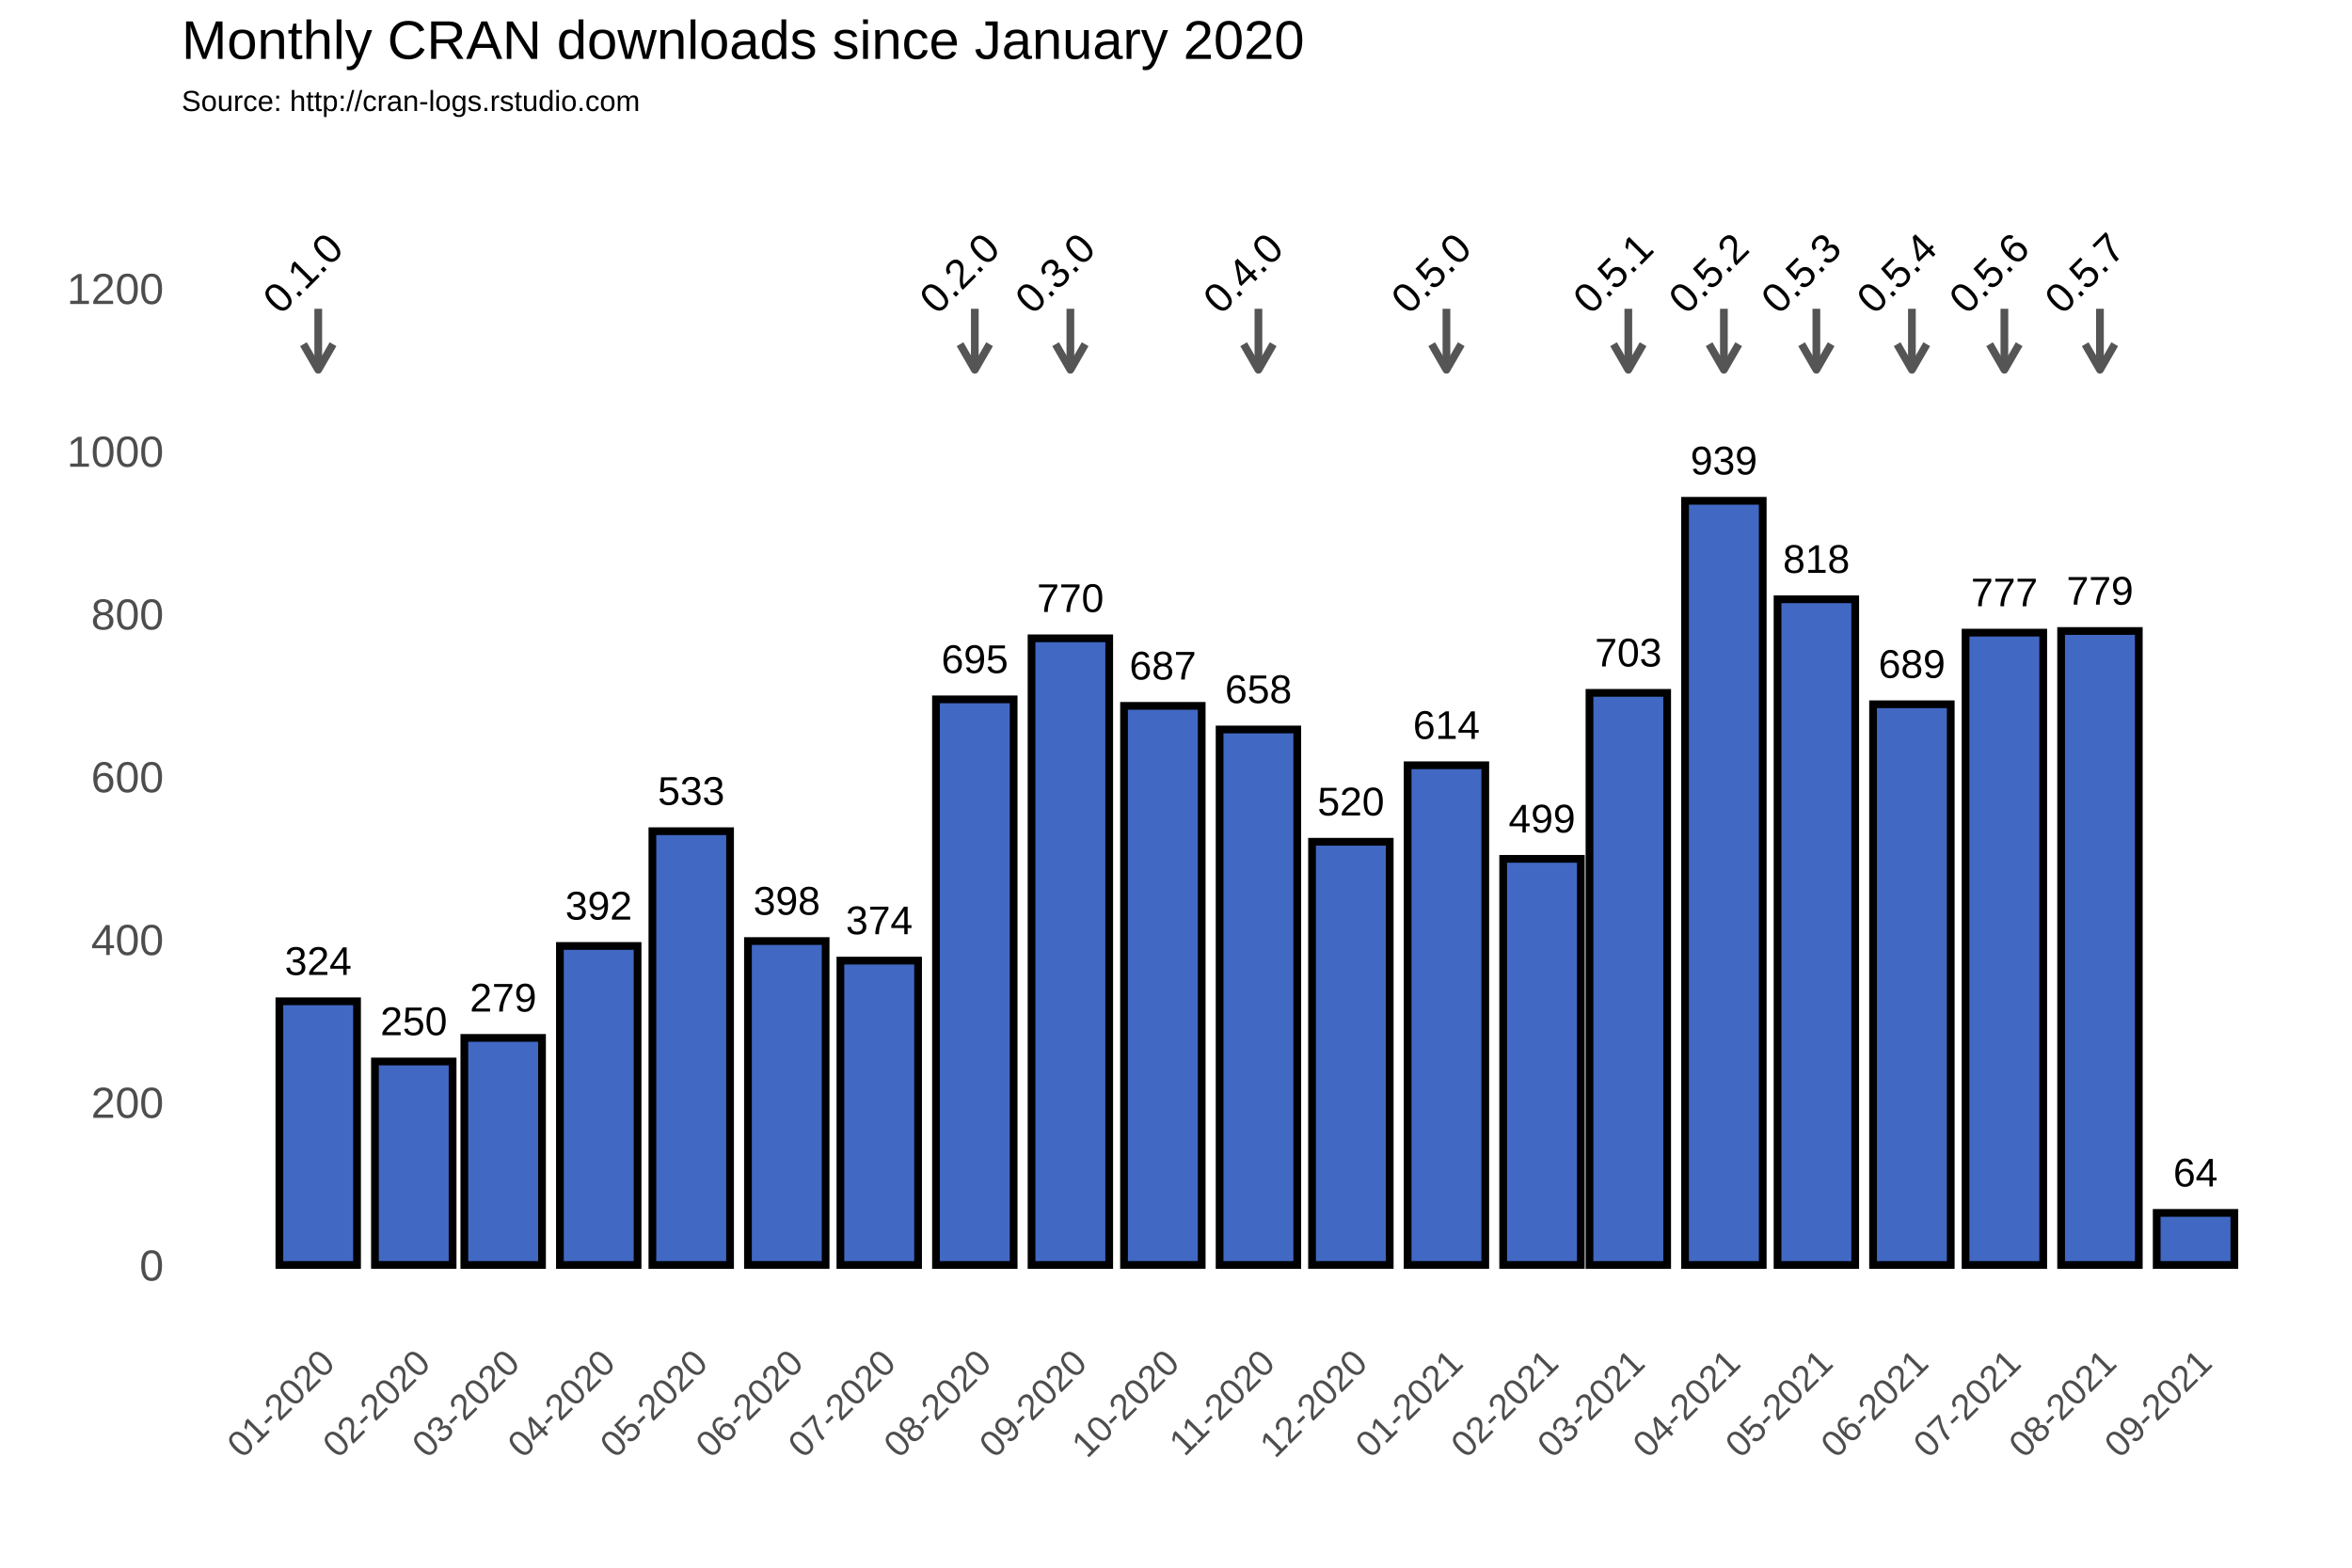
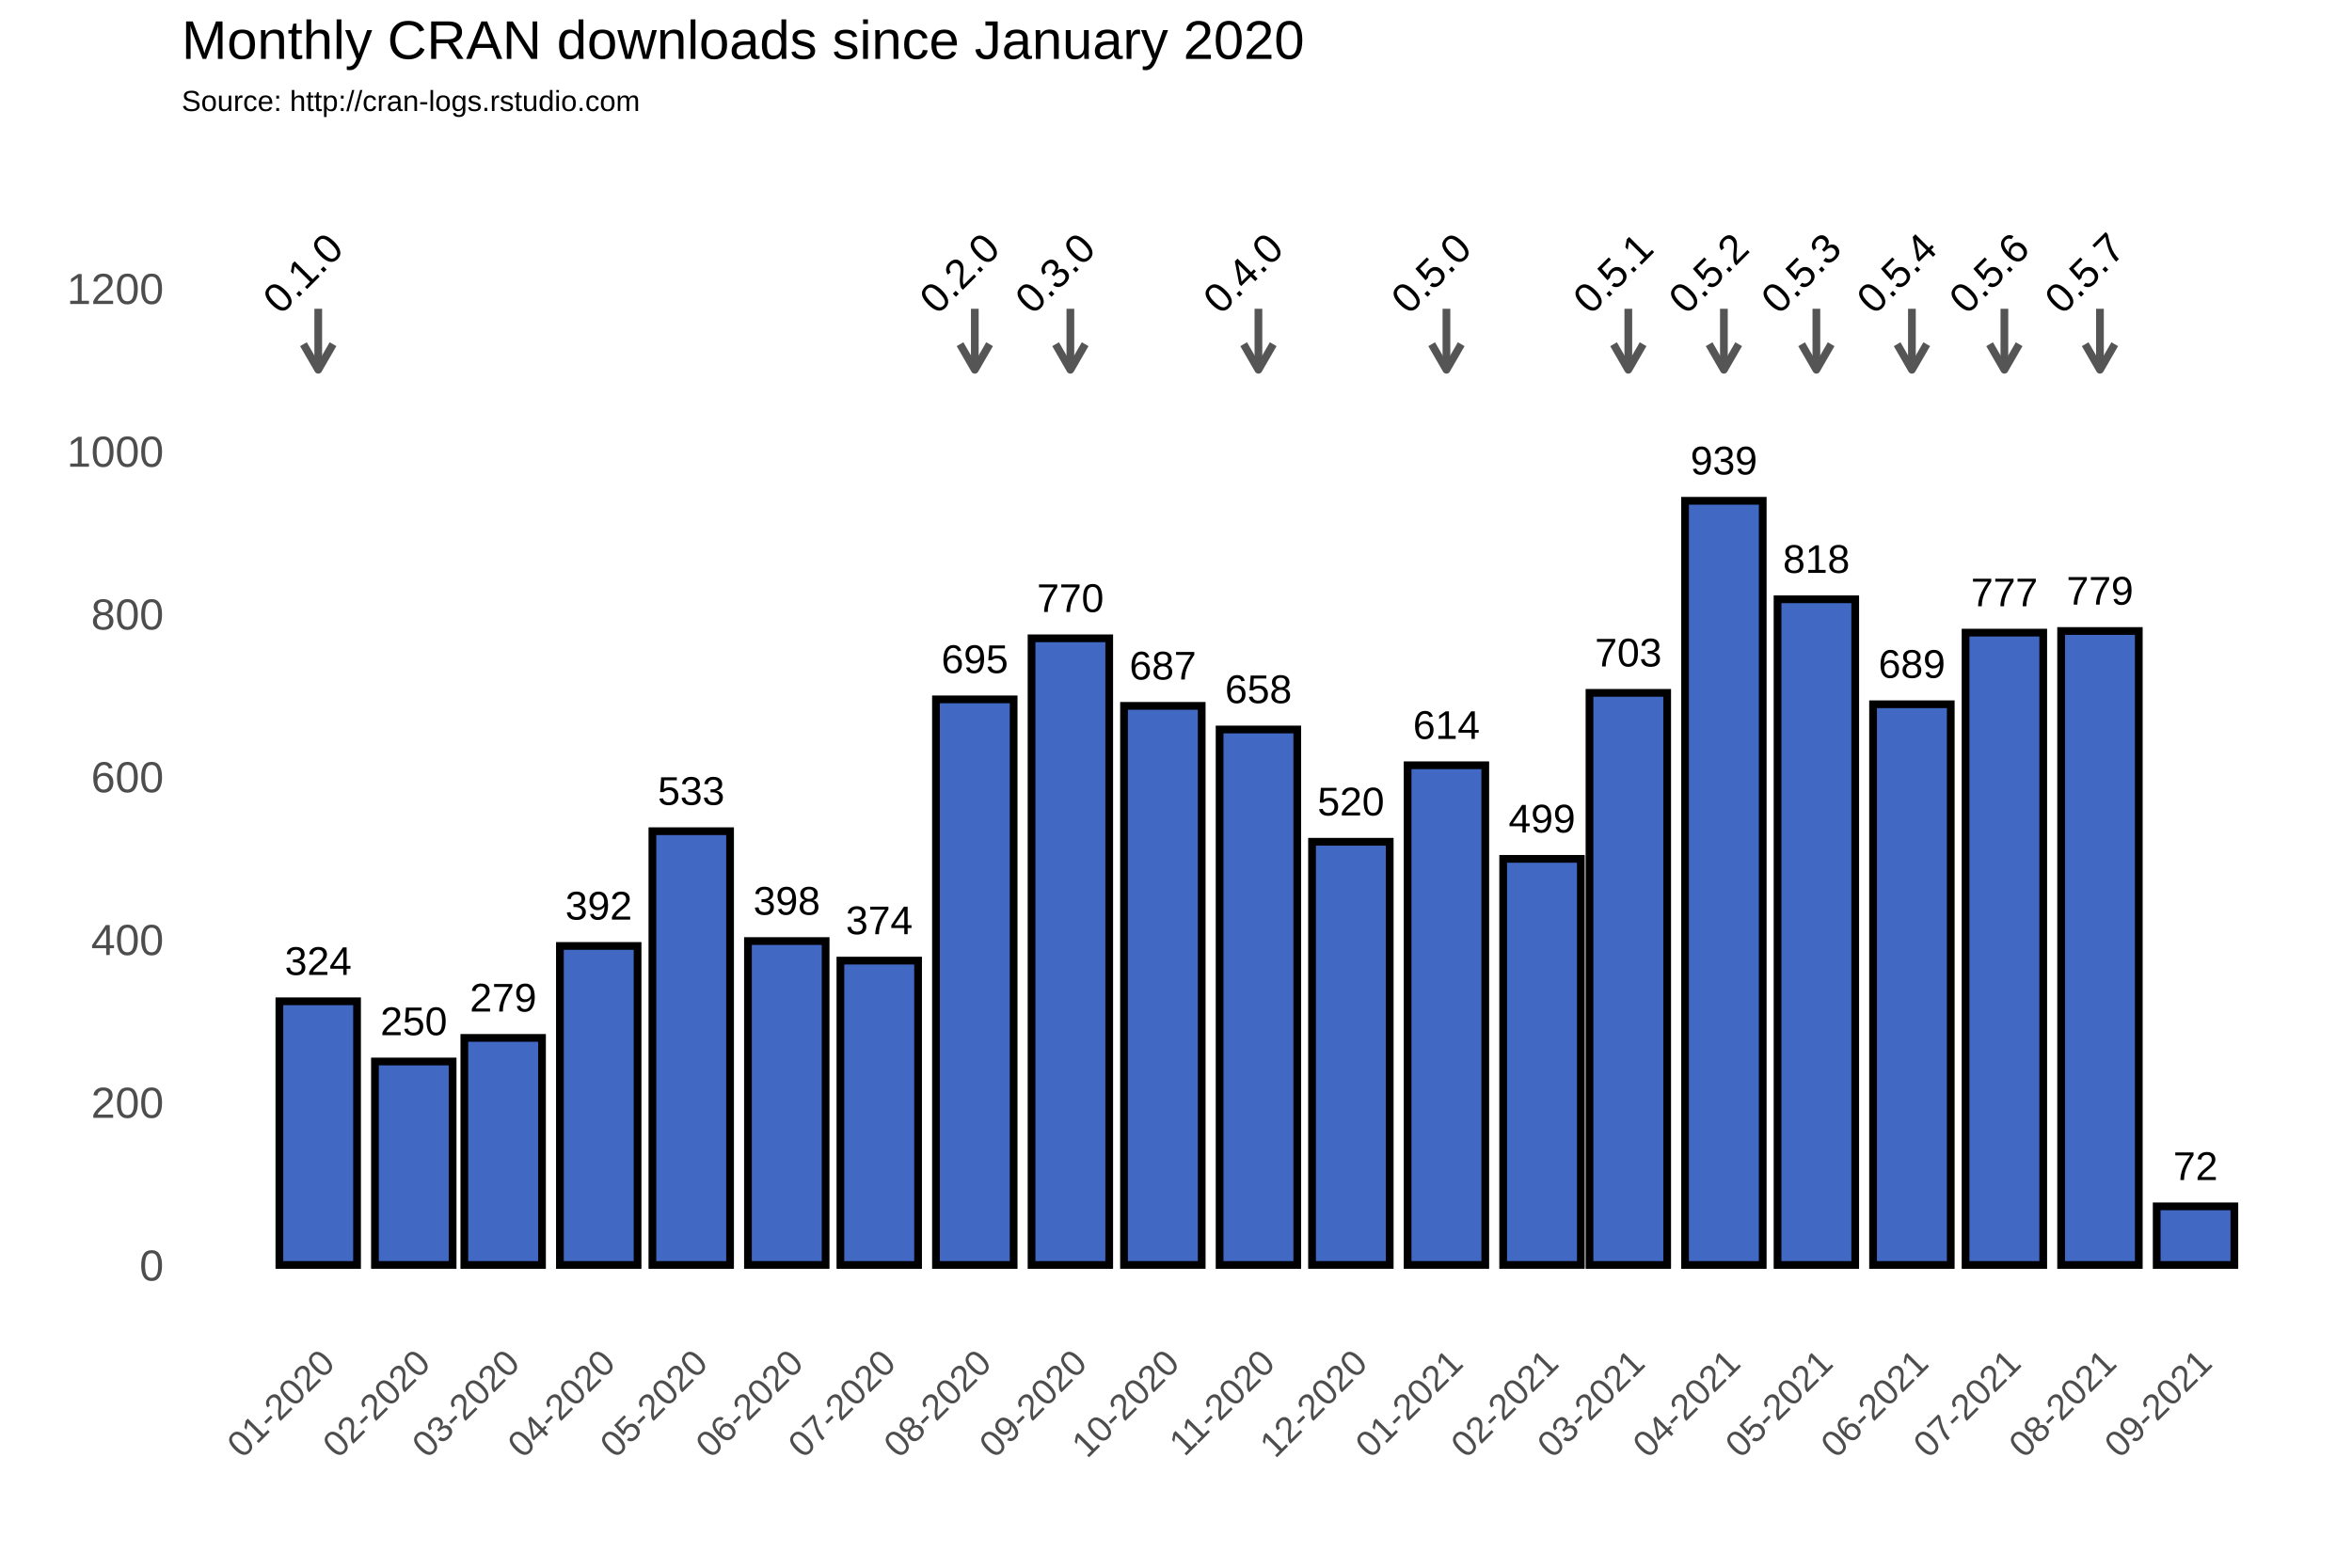
<svg xmlns="http://www.w3.org/2000/svg" class="svglite" width="648.00pt" height="432.00pt" viewBox="0 0 648.00 432.00">
  <defs>
    <style type="text/css">
    .svglite line, .svglite polyline, .svglite polygon, .svglite path, .svglite rect, .svglite circle {
      fill: none;
      stroke: #000000;
      stroke-linecap: round;
      stroke-linejoin: round;
      stroke-miterlimit: 10.00;
    }
  </style>
  </defs>
  <rect width="100%" height="100%" style="stroke: none; fill: #FFFFFF;" />
  <defs>
    <clipPath id="cpMC4wMHw2NDguMDB8MC4wMHw0MzIuMDA=">
      <rect x="0.00" y="0.00" width="648.00" height="432.00" />
    </clipPath>
  </defs>
  <g clip-path="url(#cpMC4wMHw2NDguMDB8MC4wMHw0MzIuMDA=)">
    <rect x="0.00" y="0.00" width="648.00" height="432.00" style="stroke-width: 1.07; stroke: #FFFFFF; fill: #FFFFFF;" />
  </g>
  <defs>
    <clipPath id="cpNTAuMDR8NjQyLjUyfDM3Ljc2fDM2My4zOA==">
      <rect x="50.04" y="37.76" width="592.48" height="325.62" />
    </clipPath>
  </defs>
  <g clip-path="url(#cpNTAuMDR8NjQyLjUyfDM3Ljc2fDM2My4zOA==)">
    <rect x="50.04" y="37.76" width="592.48" height="325.62" style="stroke-width: 1.07; stroke: none;" />
    <polyline points="50.04,326.15 642.52,326.15 " style="stroke-width: 0.53; stroke: #FFFFFF; stroke-linecap: butt;" />
    <polyline points="50.04,281.30 642.52,281.30 " style="stroke-width: 0.53; stroke: #FFFFFF; stroke-linecap: butt;" />
    <polyline points="50.04,236.45 642.52,236.45 " style="stroke-width: 0.53; stroke: #FFFFFF; stroke-linecap: butt;" />
    <polyline points="50.04,191.60 642.52,191.60 " style="stroke-width: 0.53; stroke: #FFFFFF; stroke-linecap: butt;" />
    <polyline points="50.04,146.75 642.52,146.75 " style="stroke-width: 0.53; stroke: #FFFFFF; stroke-linecap: butt;" />
    <polyline points="50.04,101.90 642.52,101.90 " style="stroke-width: 0.53; stroke: #FFFFFF; stroke-linecap: butt;" />
    <polyline points="50.04,57.04 642.52,57.04 " style="stroke-width: 0.53; stroke: #FFFFFF; stroke-linecap: butt;" />
    <polyline points="61.35,363.38 61.35,37.76 " style="stroke-width: 0.53; stroke: #FFFFFF; stroke-linecap: butt;" />
    <polyline points="74.51,363.38 74.51,37.76 " style="stroke-width: 0.53; stroke: #FFFFFF; stroke-linecap: butt;" />
    <polyline points="100.84,363.38 100.84,37.76 " style="stroke-width: 0.53; stroke: #FFFFFF; stroke-linecap: butt;" />
    <polyline points="126.32,363.38 126.32,37.76 " style="stroke-width: 0.53; stroke: #FFFFFF; stroke-linecap: butt;" />
    <polyline points="151.80,363.38 151.80,37.76 " style="stroke-width: 0.53; stroke: #FFFFFF; stroke-linecap: butt;" />
    <polyline points="177.70,363.38 177.70,37.76 " style="stroke-width: 0.53; stroke: #FFFFFF; stroke-linecap: butt;" />
    <polyline points="203.60,363.38 203.60,37.76 " style="stroke-width: 0.53; stroke: #FFFFFF; stroke-linecap: butt;" />
    <polyline points="229.51,363.38 229.51,37.76 " style="stroke-width: 0.53; stroke: #FFFFFF; stroke-linecap: butt;" />
    <polyline points="255.41,363.38 255.41,37.76 " style="stroke-width: 0.53; stroke: #FFFFFF; stroke-linecap: butt;" />
    <polyline points="281.74,363.38 281.74,37.76 " style="stroke-width: 0.53; stroke: #FFFFFF; stroke-linecap: butt;" />
    <polyline points="307.64,363.38 307.64,37.76 " style="stroke-width: 0.53; stroke: #FFFFFF; stroke-linecap: butt;" />
    <polyline points="333.54,363.38 333.54,37.76 " style="stroke-width: 0.53; stroke: #FFFFFF; stroke-linecap: butt;" />
    <polyline points="359.45,363.38 359.45,37.76 " style="stroke-width: 0.53; stroke: #FFFFFF; stroke-linecap: butt;" />
    <polyline points="385.35,363.38 385.35,37.76 " style="stroke-width: 0.53; stroke: #FFFFFF; stroke-linecap: butt;" />
    <polyline points="411.68,363.38 411.68,37.76 " style="stroke-width: 0.53; stroke: #FFFFFF; stroke-linecap: butt;" />
    <polyline points="436.73,363.38 436.73,37.76 " style="stroke-width: 0.53; stroke: #FFFFFF; stroke-linecap: butt;" />
    <polyline points="461.78,363.38 461.78,37.76 " style="stroke-width: 0.53; stroke: #FFFFFF; stroke-linecap: butt;" />
    <polyline points="487.69,363.38 487.69,37.76 " style="stroke-width: 0.53; stroke: #FFFFFF; stroke-linecap: butt;" />
    <polyline points="513.59,363.38 513.59,37.76 " style="stroke-width: 0.53; stroke: #FFFFFF; stroke-linecap: butt;" />
    <polyline points="539.49,363.38 539.49,37.76 " style="stroke-width: 0.53; stroke: #FFFFFF; stroke-linecap: butt;" />
    <polyline points="565.40,363.38 565.40,37.76 " style="stroke-width: 0.53; stroke: #FFFFFF; stroke-linecap: butt;" />
    <polyline points="591.72,363.38 591.72,37.76 " style="stroke-width: 0.53; stroke: #FFFFFF; stroke-linecap: butt;" />
    <polyline points="618.05,363.38 618.05,37.76 " style="stroke-width: 0.53; stroke: #FFFFFF; stroke-linecap: butt;" />
    <polyline points="631.22,363.38 631.22,37.76 " style="stroke-width: 0.53; stroke: #FFFFFF; stroke-linecap: butt;" />
    <polyline points="50.04,348.58 642.52,348.58 " style="stroke-width: 1.07; stroke: #FFFFFF; stroke-linecap: butt;" />
    <polyline points="50.04,303.73 642.52,303.73 " style="stroke-width: 1.07; stroke: #FFFFFF; stroke-linecap: butt;" />
    <polyline points="50.04,258.88 642.52,258.88 " style="stroke-width: 1.07; stroke: #FFFFFF; stroke-linecap: butt;" />
    <polyline points="50.04,214.02 642.52,214.02 " style="stroke-width: 1.07; stroke: #FFFFFF; stroke-linecap: butt;" />
    <polyline points="50.04,169.17 642.52,169.17 " style="stroke-width: 1.07; stroke: #FFFFFF; stroke-linecap: butt;" />
    <polyline points="50.04,124.32 642.52,124.32 " style="stroke-width: 1.07; stroke: #FFFFFF; stroke-linecap: butt;" />
    <polyline points="50.04,79.47 642.52,79.47 " style="stroke-width: 1.07; stroke: #FFFFFF; stroke-linecap: butt;" />
    <polyline points="87.68,363.38 87.68,37.76 " style="stroke-width: 1.07; stroke: #FFFFFF; stroke-linecap: butt;" />
    <polyline points="114.00,363.38 114.00,37.76 " style="stroke-width: 1.07; stroke: #FFFFFF; stroke-linecap: butt;" />
    <polyline points="138.63,363.38 138.63,37.76 " style="stroke-width: 1.07; stroke: #FFFFFF; stroke-linecap: butt;" />
    <polyline points="164.96,363.38 164.96,37.76 " style="stroke-width: 1.07; stroke: #FFFFFF; stroke-linecap: butt;" />
    <polyline points="190.44,363.38 190.44,37.76 " style="stroke-width: 1.07; stroke: #FFFFFF; stroke-linecap: butt;" />
    <polyline points="216.77,363.38 216.77,37.76 " style="stroke-width: 1.07; stroke: #FFFFFF; stroke-linecap: butt;" />
    <polyline points="242.24,363.38 242.24,37.76 " style="stroke-width: 1.07; stroke: #FFFFFF; stroke-linecap: butt;" />
    <polyline points="268.57,363.38 268.57,37.76 " style="stroke-width: 1.07; stroke: #FFFFFF; stroke-linecap: butt;" />
    <polyline points="294.90,363.38 294.90,37.76 " style="stroke-width: 1.07; stroke: #FFFFFF; stroke-linecap: butt;" />
    <polyline points="320.38,363.38 320.38,37.76 " style="stroke-width: 1.07; stroke: #FFFFFF; stroke-linecap: butt;" />
    <polyline points="346.71,363.38 346.71,37.76 " style="stroke-width: 1.07; stroke: #FFFFFF; stroke-linecap: butt;" />
    <polyline points="372.19,363.38 372.19,37.76 " style="stroke-width: 1.07; stroke: #FFFFFF; stroke-linecap: butt;" />
    <polyline points="398.51,363.38 398.51,37.76 " style="stroke-width: 1.07; stroke: #FFFFFF; stroke-linecap: butt;" />
    <polyline points="424.84,363.38 424.84,37.76 " style="stroke-width: 1.07; stroke: #FFFFFF; stroke-linecap: butt;" />
    <polyline points="448.62,363.38 448.62,37.76 " style="stroke-width: 1.07; stroke: #FFFFFF; stroke-linecap: butt;" />
    <polyline points="474.95,363.38 474.95,37.76 " style="stroke-width: 1.07; stroke: #FFFFFF; stroke-linecap: butt;" />
    <polyline points="500.43,363.38 500.43,37.76 " style="stroke-width: 1.07; stroke: #FFFFFF; stroke-linecap: butt;" />
    <polyline points="526.75,363.38 526.75,37.76 " style="stroke-width: 1.07; stroke: #FFFFFF; stroke-linecap: butt;" />
    <polyline points="552.23,363.38 552.23,37.76 " style="stroke-width: 1.07; stroke: #FFFFFF; stroke-linecap: butt;" />
    <polyline points="578.56,363.38 578.56,37.76 " style="stroke-width: 1.07; stroke: #FFFFFF; stroke-linecap: butt;" />
    <polyline points="604.89,363.38 604.89,37.76 " style="stroke-width: 1.07; stroke: #FFFFFF; stroke-linecap: butt;" />
    <rect x="76.97" y="275.92" width="21.40" height="72.66" style="stroke-width: 2.13; stroke-linecap: square; stroke-linejoin: miter; fill: #4168C3;" />
    <rect x="103.30" y="292.51" width="21.40" height="56.06" style="stroke-width: 2.13; stroke-linecap: square; stroke-linejoin: miter; fill: #4168C3;" />
    <rect x="127.93" y="286.01" width="21.40" height="62.57" style="stroke-width: 2.13; stroke-linecap: square; stroke-linejoin: miter; fill: #4168C3;" />
    <rect x="154.26" y="260.67" width="21.40" height="87.91" style="stroke-width: 2.13; stroke-linecap: square; stroke-linejoin: miter; fill: #4168C3;" />
    <rect x="179.74" y="229.05" width="21.40" height="119.53" style="stroke-width: 2.13; stroke-linecap: square; stroke-linejoin: miter; fill: #4168C3;" />
    <rect x="206.07" y="259.32" width="21.40" height="89.25" style="stroke-width: 2.13; stroke-linecap: square; stroke-linejoin: miter; fill: #4168C3;" />
    <rect x="231.54" y="264.71" width="21.40" height="83.87" style="stroke-width: 2.13; stroke-linecap: square; stroke-linejoin: miter; fill: #4168C3;" />
    <rect x="257.87" y="192.72" width="21.40" height="155.86" style="stroke-width: 2.13; stroke-linecap: square; stroke-linejoin: miter; fill: #4168C3;" />
    <rect x="284.20" y="175.90" width="21.40" height="172.68" style="stroke-width: 2.13; stroke-linecap: square; stroke-linejoin: miter; fill: #4168C3;" />
    <rect x="309.68" y="194.51" width="21.40" height="154.06" style="stroke-width: 2.13; stroke-linecap: square; stroke-linejoin: miter; fill: #4168C3;" />
    <rect x="336.01" y="201.02" width="21.40" height="147.56" style="stroke-width: 2.13; stroke-linecap: square; stroke-linejoin: miter; fill: #4168C3;" />
    <rect x="361.48" y="231.96" width="21.40" height="116.61" style="stroke-width: 2.13; stroke-linecap: square; stroke-linejoin: miter; fill: #4168C3;" />
    <rect x="387.81" y="210.88" width="21.40" height="137.69" style="stroke-width: 2.13; stroke-linecap: square; stroke-linejoin: miter; fill: #4168C3;" />
    <rect x="414.14" y="236.67" width="21.40" height="111.90" style="stroke-width: 2.13; stroke-linecap: square; stroke-linejoin: miter; fill: #4168C3;" />
    <rect x="437.92" y="190.93" width="21.40" height="157.65" style="stroke-width: 2.13; stroke-linecap: square; stroke-linejoin: miter; fill: #4168C3;" />
    <rect x="464.25" y="138.00" width="21.40" height="210.58" style="stroke-width: 2.13; stroke-linecap: square; stroke-linejoin: miter; fill: #4168C3;" />
    <rect x="489.73" y="165.14" width="21.40" height="183.44" style="stroke-width: 2.13; stroke-linecap: square; stroke-linejoin: miter; fill: #4168C3;" />
    <rect x="516.05" y="194.07" width="21.40" height="154.51" style="stroke-width: 2.13; stroke-linecap: square; stroke-linejoin: miter; fill: #4168C3;" />
    <rect x="541.53" y="174.33" width="21.40" height="174.25" style="stroke-width: 2.13; stroke-linecap: square; stroke-linejoin: miter; fill: #4168C3;" />
    <rect x="567.86" y="173.88" width="21.40" height="174.70" style="stroke-width: 2.13; stroke-linecap: square; stroke-linejoin: miter; fill: #4168C3;" />
-     <rect x="594.19" y="334.23" width="21.40" height="14.35" style="stroke-width: 2.13; stroke-linecap: square; stroke-linejoin: miter; fill: #4168C3;" />
+     <rect x="594.19" y="332.43" width="21.40" height="16.15" style="stroke-width: 2.13; stroke-linecap: square; stroke-linejoin: miter; fill: #4168C3;" />
    <text x="87.68" y="268.66" text-anchor="middle" style="font-size: 11.04px; font-family: Arial;" textLength="18.40px" lengthAdjust="spacingAndGlyphs">324</text>
    <text x="114.00" y="285.25" text-anchor="middle" style="font-size: 11.04px; font-family: Arial;" textLength="18.40px" lengthAdjust="spacingAndGlyphs">250</text>
    <text x="138.63" y="278.75" text-anchor="middle" style="font-size: 11.04px; font-family: Arial;" textLength="18.40px" lengthAdjust="spacingAndGlyphs">279</text>
    <text x="164.96" y="253.41" text-anchor="middle" style="font-size: 11.04px; font-family: Arial;" textLength="18.40px" lengthAdjust="spacingAndGlyphs">392</text>
    <text x="190.44" y="221.79" text-anchor="middle" style="font-size: 11.04px; font-family: Arial;" textLength="18.40px" lengthAdjust="spacingAndGlyphs">533</text>
    <text x="216.77" y="252.06" text-anchor="middle" style="font-size: 11.04px; font-family: Arial;" textLength="18.40px" lengthAdjust="spacingAndGlyphs">398</text>
    <text x="242.24" y="257.44" text-anchor="middle" style="font-size: 11.04px; font-family: Arial;" textLength="18.40px" lengthAdjust="spacingAndGlyphs">374</text>
    <text x="268.57" y="185.46" text-anchor="middle" style="font-size: 11.04px; font-family: Arial;" textLength="18.40px" lengthAdjust="spacingAndGlyphs">695</text>
    <text x="294.90" y="168.64" text-anchor="middle" style="font-size: 11.04px; font-family: Arial;" textLength="18.40px" lengthAdjust="spacingAndGlyphs">770</text>
    <text x="320.38" y="187.25" text-anchor="middle" style="font-size: 11.04px; font-family: Arial;" textLength="18.40px" lengthAdjust="spacingAndGlyphs">687</text>
    <text x="346.71" y="193.75" text-anchor="middle" style="font-size: 11.04px; font-family: Arial;" textLength="18.40px" lengthAdjust="spacingAndGlyphs">658</text>
    <text x="372.19" y="224.70" text-anchor="middle" style="font-size: 11.04px; font-family: Arial;" textLength="18.40px" lengthAdjust="spacingAndGlyphs">520</text>
    <text x="398.51" y="203.62" text-anchor="middle" style="font-size: 11.04px; font-family: Arial;" textLength="18.40px" lengthAdjust="spacingAndGlyphs">614</text>
    <text x="424.84" y="229.41" text-anchor="middle" style="font-size: 11.04px; font-family: Arial;" textLength="18.40px" lengthAdjust="spacingAndGlyphs">499</text>
    <text x="448.62" y="183.66" text-anchor="middle" style="font-size: 11.04px; font-family: Arial;" textLength="18.40px" lengthAdjust="spacingAndGlyphs">703</text>
    <text x="474.95" y="130.74" text-anchor="middle" style="font-size: 11.04px; font-family: Arial;" textLength="18.40px" lengthAdjust="spacingAndGlyphs">939</text>
    <text x="500.43" y="157.87" text-anchor="middle" style="font-size: 11.04px; font-family: Arial;" textLength="18.40px" lengthAdjust="spacingAndGlyphs">818</text>
    <text x="526.75" y="186.80" text-anchor="middle" style="font-size: 11.04px; font-family: Arial;" textLength="18.40px" lengthAdjust="spacingAndGlyphs">689</text>
    <text x="552.23" y="167.07" text-anchor="middle" style="font-size: 11.04px; font-family: Arial;" textLength="18.40px" lengthAdjust="spacingAndGlyphs">777</text>
    <text x="578.56" y="166.62" text-anchor="middle" style="font-size: 11.04px; font-family: Arial;" textLength="18.40px" lengthAdjust="spacingAndGlyphs">779</text>
-     <text x="604.89" y="326.96" text-anchor="middle" style="font-size: 11.04px; font-family: Arial;" textLength="12.27px" lengthAdjust="spacingAndGlyphs">64</text>
+     <text x="604.89" y="325.17" text-anchor="middle" style="font-size: 11.04px; font-family: Arial;" textLength="12.27px" lengthAdjust="spacingAndGlyphs">72</text>
    <line x1="87.68" y1="85.08" x2="87.68" y2="101.90" style="stroke-width: 2.13; stroke: #555555; stroke-linecap: butt;" />
    <polyline points="83.60,94.85 87.68,101.90 91.75,94.85 " style="stroke-width: 2.13; stroke: #555555; stroke-linecap: butt;" />
    <line x1="268.57" y1="85.08" x2="268.57" y2="101.90" style="stroke-width: 2.13; stroke: #555555; stroke-linecap: butt;" />
    <polyline points="264.50,94.85 268.57,101.90 272.64,94.85 " style="stroke-width: 2.13; stroke: #555555; stroke-linecap: butt;" />
    <line x1="294.90" y1="85.08" x2="294.90" y2="101.90" style="stroke-width: 2.13; stroke: #555555; stroke-linecap: butt;" />
    <polyline points="290.83,94.85 294.90,101.90 298.97,94.85 " style="stroke-width: 2.13; stroke: #555555; stroke-linecap: butt;" />
    <line x1="346.71" y1="85.08" x2="346.71" y2="101.90" style="stroke-width: 2.13; stroke: #555555; stroke-linecap: butt;" />
    <polyline points="342.64,94.85 346.71,101.90 350.78,94.85 " style="stroke-width: 2.13; stroke: #555555; stroke-linecap: butt;" />
    <line x1="398.51" y1="85.08" x2="398.51" y2="101.90" style="stroke-width: 2.13; stroke: #555555; stroke-linecap: butt;" />
    <polyline points="394.44,94.85 398.51,101.90 402.58,94.85 " style="stroke-width: 2.13; stroke: #555555; stroke-linecap: butt;" />
    <line x1="448.62" y1="85.08" x2="448.62" y2="101.90" style="stroke-width: 2.13; stroke: #555555; stroke-linecap: butt;" />
    <polyline points="444.55,94.85 448.62,101.90 452.69,94.85 " style="stroke-width: 2.13; stroke: #555555; stroke-linecap: butt;" />
    <line x1="474.95" y1="85.08" x2="474.95" y2="101.90" style="stroke-width: 2.13; stroke: #555555; stroke-linecap: butt;" />
    <polyline points="470.88,94.85 474.95,101.90 479.02,94.85 " style="stroke-width: 2.13; stroke: #555555; stroke-linecap: butt;" />
    <line x1="500.43" y1="85.08" x2="500.43" y2="101.90" style="stroke-width: 2.13; stroke: #555555; stroke-linecap: butt;" />
    <polyline points="496.36,94.85 500.43,101.90 504.50,94.85 " style="stroke-width: 2.13; stroke: #555555; stroke-linecap: butt;" />
    <line x1="526.75" y1="85.08" x2="526.75" y2="101.90" style="stroke-width: 2.13; stroke: #555555; stroke-linecap: butt;" />
    <polyline points="522.68,94.85 526.75,101.90 530.83,94.85 " style="stroke-width: 2.13; stroke: #555555; stroke-linecap: butt;" />
    <line x1="552.23" y1="85.08" x2="552.23" y2="101.90" style="stroke-width: 2.13; stroke: #555555; stroke-linecap: butt;" />
    <polyline points="548.16,94.85 552.23,101.90 556.30,94.85 " style="stroke-width: 2.13; stroke: #555555; stroke-linecap: butt;" />
    <line x1="578.56" y1="85.08" x2="578.56" y2="101.90" style="stroke-width: 2.13; stroke: #555555; stroke-linecap: butt;" />
    <polyline points="574.49,94.85 578.56,101.90 582.63,94.85 " style="stroke-width: 2.13; stroke: #555555; stroke-linecap: butt;" />
    <text transform="translate(86.24,78.03) rotate(-45)" text-anchor="middle" style="font-size: 11.38px; font-family: Arial;" textLength="25.31px" lengthAdjust="spacingAndGlyphs">0.1.0</text>
    <text transform="translate(267.13,78.03) rotate(-45)" text-anchor="middle" style="font-size: 11.38px; font-family: Arial;" textLength="25.31px" lengthAdjust="spacingAndGlyphs">0.2.0</text>
    <text transform="translate(293.46,78.03) rotate(-45)" text-anchor="middle" style="font-size: 11.38px; font-family: Arial;" textLength="25.31px" lengthAdjust="spacingAndGlyphs">0.3.0</text>
    <text transform="translate(345.27,78.03) rotate(-45)" text-anchor="middle" style="font-size: 11.38px; font-family: Arial;" textLength="25.31px" lengthAdjust="spacingAndGlyphs">0.4.0</text>
    <text transform="translate(397.07,78.03) rotate(-45)" text-anchor="middle" style="font-size: 11.38px; font-family: Arial;" textLength="25.31px" lengthAdjust="spacingAndGlyphs">0.5.0</text>
    <text transform="translate(447.18,78.03) rotate(-45)" text-anchor="middle" style="font-size: 11.38px; font-family: Arial;" textLength="25.31px" lengthAdjust="spacingAndGlyphs">0.5.1</text>
    <text transform="translate(473.51,78.03) rotate(-45)" text-anchor="middle" style="font-size: 11.38px; font-family: Arial;" textLength="25.31px" lengthAdjust="spacingAndGlyphs">0.5.2</text>
    <text transform="translate(498.99,78.03) rotate(-45)" text-anchor="middle" style="font-size: 11.38px; font-family: Arial;" textLength="25.31px" lengthAdjust="spacingAndGlyphs">0.5.3</text>
    <text transform="translate(525.32,78.03) rotate(-45)" text-anchor="middle" style="font-size: 11.38px; font-family: Arial;" textLength="25.31px" lengthAdjust="spacingAndGlyphs">0.5.4</text>
    <text transform="translate(550.79,78.03) rotate(-45)" text-anchor="middle" style="font-size: 11.38px; font-family: Arial;" textLength="25.31px" lengthAdjust="spacingAndGlyphs">0.5.6</text>
    <text transform="translate(577.12,78.03) rotate(-45)" text-anchor="middle" style="font-size: 11.38px; font-family: Arial;" textLength="25.31px" lengthAdjust="spacingAndGlyphs">0.5.7</text>
  </g>
  <g clip-path="url(#cpMC4wMHw2NDguMDB8MC4wMHw0MzIuMDA=)">
    <text x="45.11" y="352.88" text-anchor="end" style="font-size: 12.00px; fill: #4D4D4D; font-family: Arial;" textLength="6.67px" lengthAdjust="spacingAndGlyphs">0</text>
    <text x="45.11" y="308.03" text-anchor="end" style="font-size: 12.00px; fill: #4D4D4D; font-family: Arial;" textLength="20.02px" lengthAdjust="spacingAndGlyphs">200</text>
    <text x="45.11" y="263.17" text-anchor="end" style="font-size: 12.00px; fill: #4D4D4D; font-family: Arial;" textLength="20.02px" lengthAdjust="spacingAndGlyphs">400</text>
    <text x="45.11" y="218.32" text-anchor="end" style="font-size: 12.00px; fill: #4D4D4D; font-family: Arial;" textLength="20.02px" lengthAdjust="spacingAndGlyphs">600</text>
    <text x="45.11" y="173.47" text-anchor="end" style="font-size: 12.00px; fill: #4D4D4D; font-family: Arial;" textLength="20.02px" lengthAdjust="spacingAndGlyphs">800</text>
    <text x="45.11" y="128.62" text-anchor="end" style="font-size: 12.00px; fill: #4D4D4D; font-family: Arial;" textLength="26.70px" lengthAdjust="spacingAndGlyphs">1000</text>
    <text x="45.11" y="83.77" text-anchor="end" style="font-size: 12.00px; fill: #4D4D4D; font-family: Arial;" textLength="26.70px" lengthAdjust="spacingAndGlyphs">1200</text>
    <text transform="translate(92.74,376.17) rotate(-45)" text-anchor="end" style="font-size: 10.00px; fill: #4D4D4D; font-family: Arial;" textLength="36.73px" lengthAdjust="spacingAndGlyphs">01-2020</text>
    <text transform="translate(119.07,376.17) rotate(-45)" text-anchor="end" style="font-size: 10.00px; fill: #4D4D4D; font-family: Arial;" textLength="36.73px" lengthAdjust="spacingAndGlyphs">02-2020</text>
    <text transform="translate(143.70,376.17) rotate(-45)" text-anchor="end" style="font-size: 10.00px; fill: #4D4D4D; font-family: Arial;" textLength="36.73px" lengthAdjust="spacingAndGlyphs">03-2020</text>
    <text transform="translate(170.03,376.17) rotate(-45)" text-anchor="end" style="font-size: 10.00px; fill: #4D4D4D; font-family: Arial;" textLength="36.73px" lengthAdjust="spacingAndGlyphs">04-2020</text>
    <text transform="translate(195.50,376.17) rotate(-45)" text-anchor="end" style="font-size: 10.00px; fill: #4D4D4D; font-family: Arial;" textLength="36.73px" lengthAdjust="spacingAndGlyphs">05-2020</text>
    <text transform="translate(221.83,376.17) rotate(-45)" text-anchor="end" style="font-size: 10.00px; fill: #4D4D4D; font-family: Arial;" textLength="36.73px" lengthAdjust="spacingAndGlyphs">06-2020</text>
    <text transform="translate(247.31,376.17) rotate(-45)" text-anchor="end" style="font-size: 10.00px; fill: #4D4D4D; font-family: Arial;" textLength="36.73px" lengthAdjust="spacingAndGlyphs">07-2020</text>
    <text transform="translate(273.64,376.17) rotate(-45)" text-anchor="end" style="font-size: 10.00px; fill: #4D4D4D; font-family: Arial;" textLength="36.73px" lengthAdjust="spacingAndGlyphs">08-2020</text>
    <text transform="translate(299.97,376.17) rotate(-45)" text-anchor="end" style="font-size: 10.00px; fill: #4D4D4D; font-family: Arial;" textLength="36.73px" lengthAdjust="spacingAndGlyphs">09-2020</text>
    <text transform="translate(325.44,376.17) rotate(-45)" text-anchor="end" style="font-size: 10.00px; fill: #4D4D4D; font-family: Arial;" textLength="36.73px" lengthAdjust="spacingAndGlyphs">10-2020</text>
    <text transform="translate(351.77,376.17) rotate(-45)" text-anchor="end" style="font-size: 10.00px; fill: #4D4D4D; font-family: Arial;" textLength="35.99px" lengthAdjust="spacingAndGlyphs">11-2020</text>
    <text transform="translate(377.25,376.17) rotate(-45)" text-anchor="end" style="font-size: 10.00px; fill: #4D4D4D; font-family: Arial;" textLength="36.73px" lengthAdjust="spacingAndGlyphs">12-2020</text>
    <text transform="translate(403.58,376.17) rotate(-45)" text-anchor="end" style="font-size: 10.00px; fill: #4D4D4D; font-family: Arial;" textLength="36.73px" lengthAdjust="spacingAndGlyphs">01-2021</text>
    <text transform="translate(429.91,376.17) rotate(-45)" text-anchor="end" style="font-size: 10.00px; fill: #4D4D4D; font-family: Arial;" textLength="36.73px" lengthAdjust="spacingAndGlyphs">02-2021</text>
    <text transform="translate(453.69,376.17) rotate(-45)" text-anchor="end" style="font-size: 10.00px; fill: #4D4D4D; font-family: Arial;" textLength="36.73px" lengthAdjust="spacingAndGlyphs">03-2021</text>
    <text transform="translate(480.01,376.17) rotate(-45)" text-anchor="end" style="font-size: 10.00px; fill: #4D4D4D; font-family: Arial;" textLength="36.73px" lengthAdjust="spacingAndGlyphs">04-2021</text>
    <text transform="translate(505.49,376.17) rotate(-45)" text-anchor="end" style="font-size: 10.00px; fill: #4D4D4D; font-family: Arial;" textLength="36.73px" lengthAdjust="spacingAndGlyphs">05-2021</text>
    <text transform="translate(531.82,376.17) rotate(-45)" text-anchor="end" style="font-size: 10.00px; fill: #4D4D4D; font-family: Arial;" textLength="36.73px" lengthAdjust="spacingAndGlyphs">06-2021</text>
    <text transform="translate(557.30,376.17) rotate(-45)" text-anchor="end" style="font-size: 10.00px; fill: #4D4D4D; font-family: Arial;" textLength="36.73px" lengthAdjust="spacingAndGlyphs">07-2021</text>
    <text transform="translate(583.63,376.17) rotate(-45)" text-anchor="end" style="font-size: 10.00px; fill: #4D4D4D; font-family: Arial;" textLength="36.73px" lengthAdjust="spacingAndGlyphs">08-2021</text>
    <text transform="translate(609.95,376.17) rotate(-45)" text-anchor="end" style="font-size: 10.00px; fill: #4D4D4D; font-family: Arial;" textLength="36.73px" lengthAdjust="spacingAndGlyphs">09-2021</text>
    <text x="50.04" y="30.59" style="font-size: 8.00px; font-family: Arial;" textLength="126.32px" lengthAdjust="spacingAndGlyphs">Source: http://cran-logs.rstudio.com</text>
    <text x="50.04" y="16.22" style="font-size: 15.00px; font-family: Arial;" textLength="309.25px" lengthAdjust="spacingAndGlyphs">Monthly CRAN downloads since January 2020</text>
  </g>
</svg>
